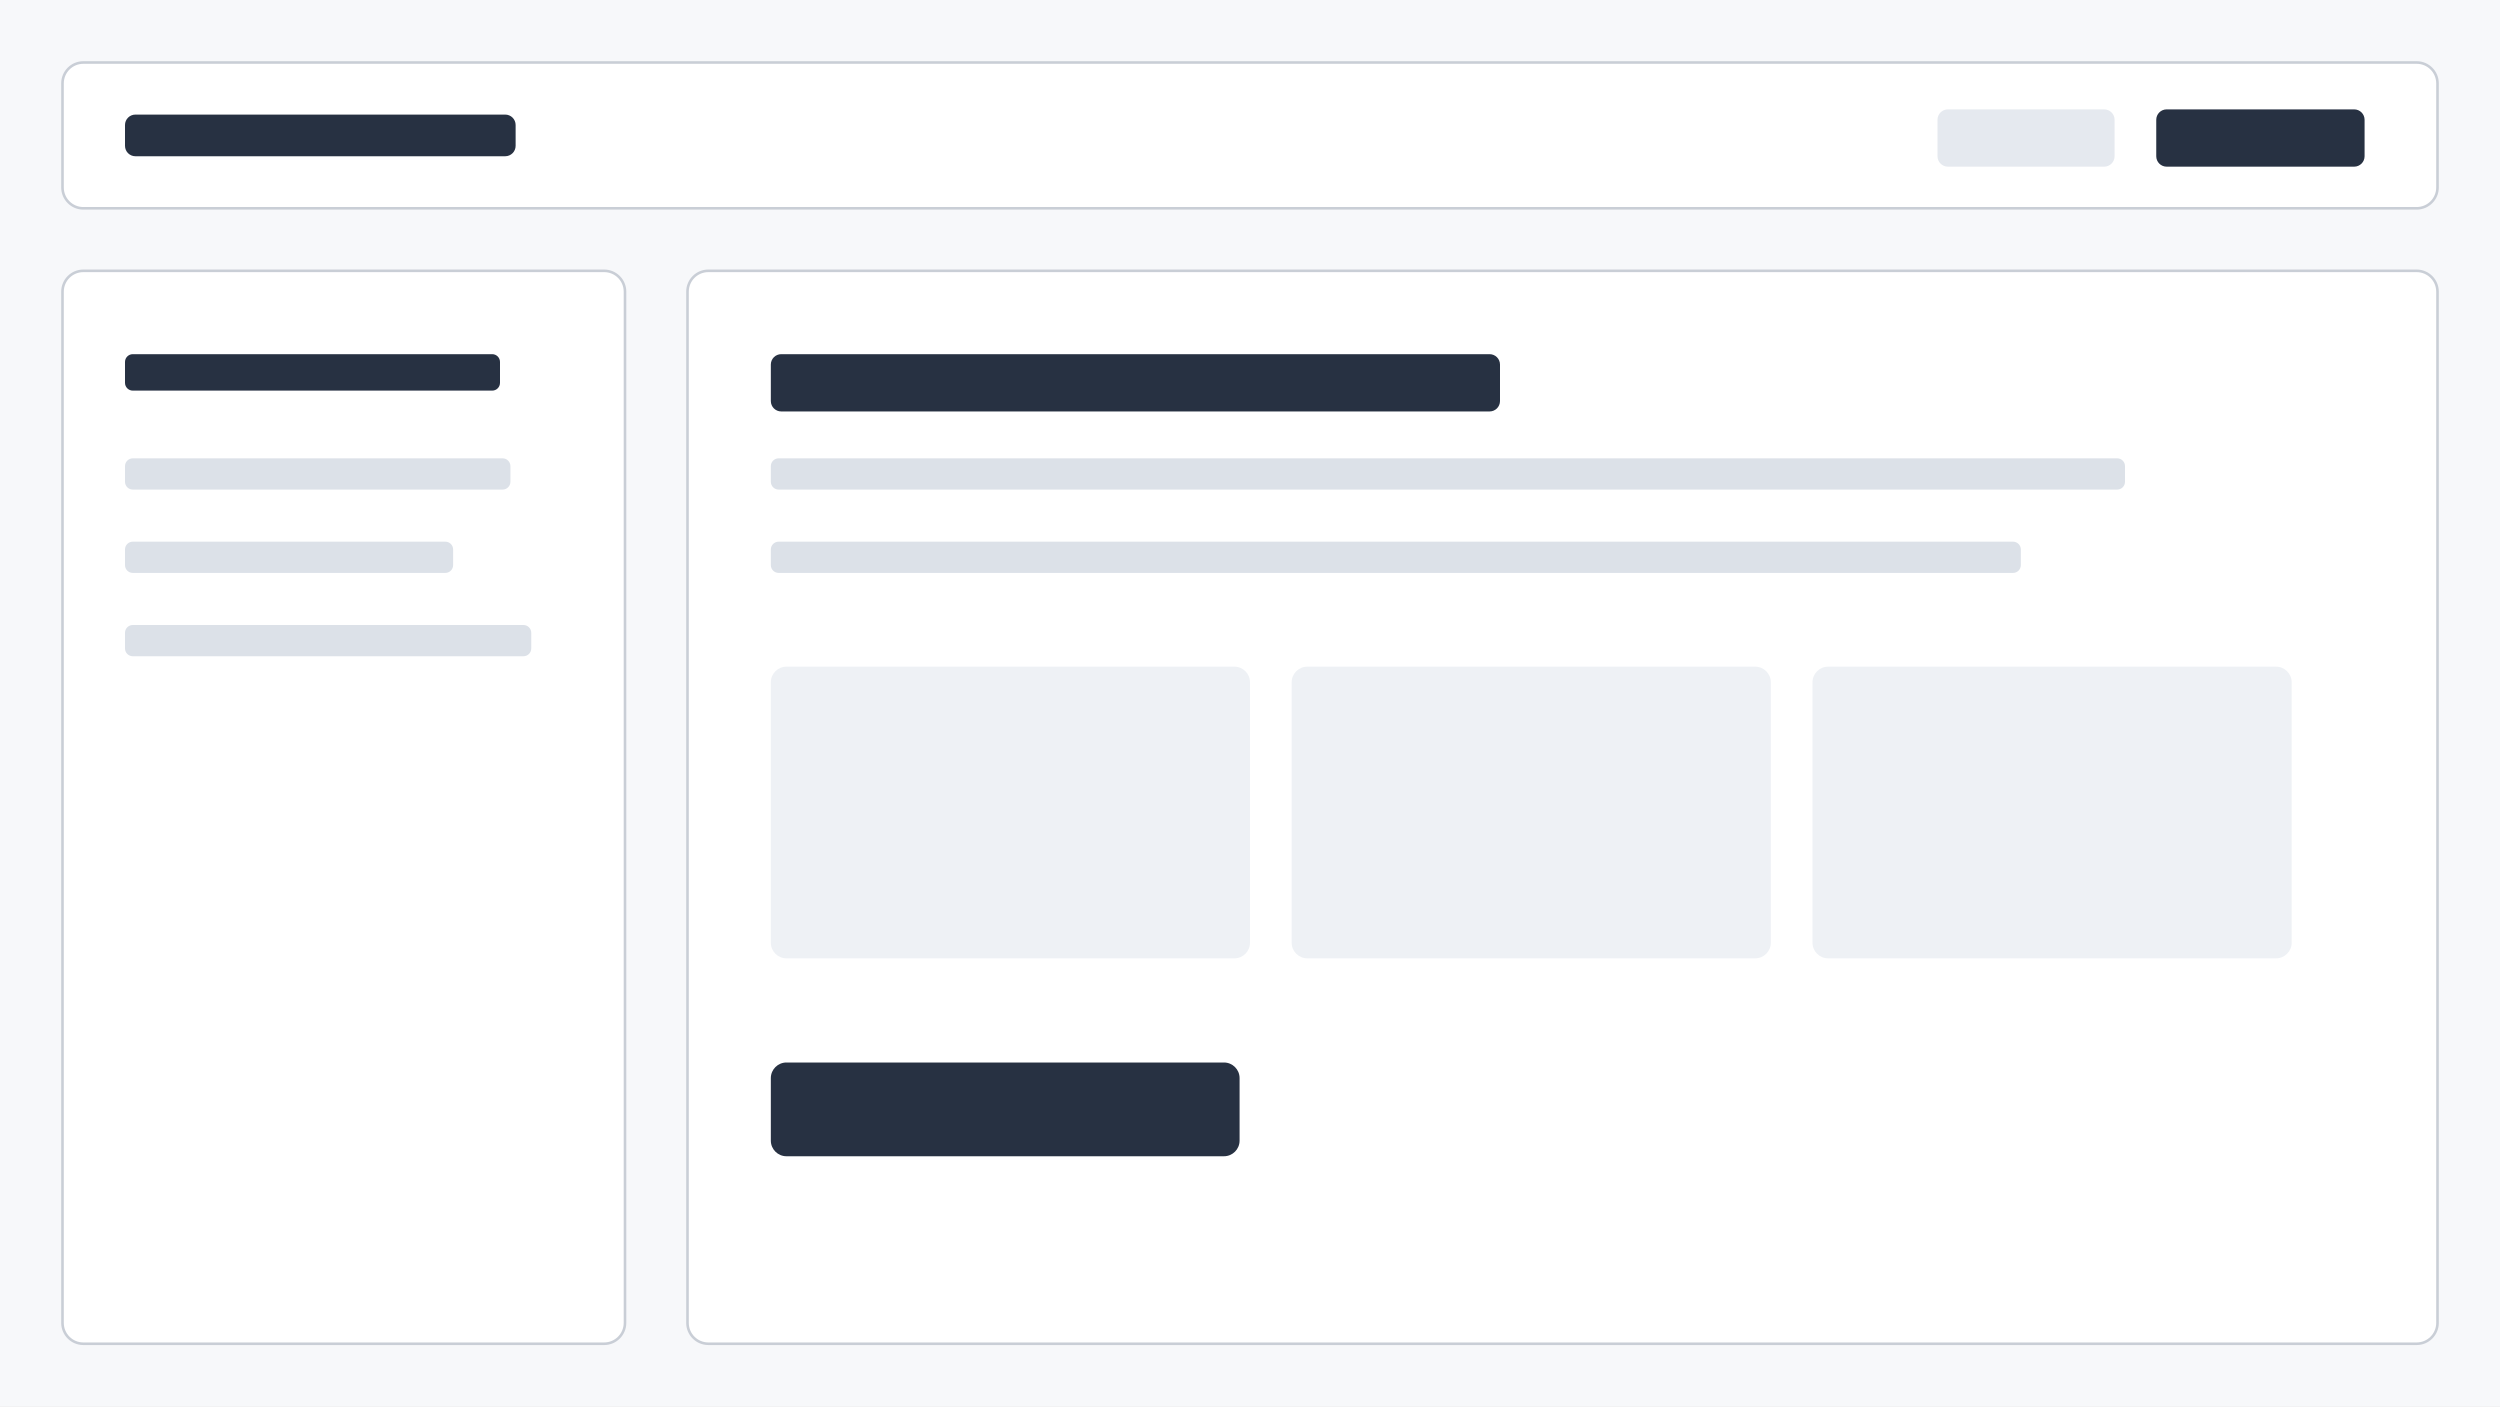
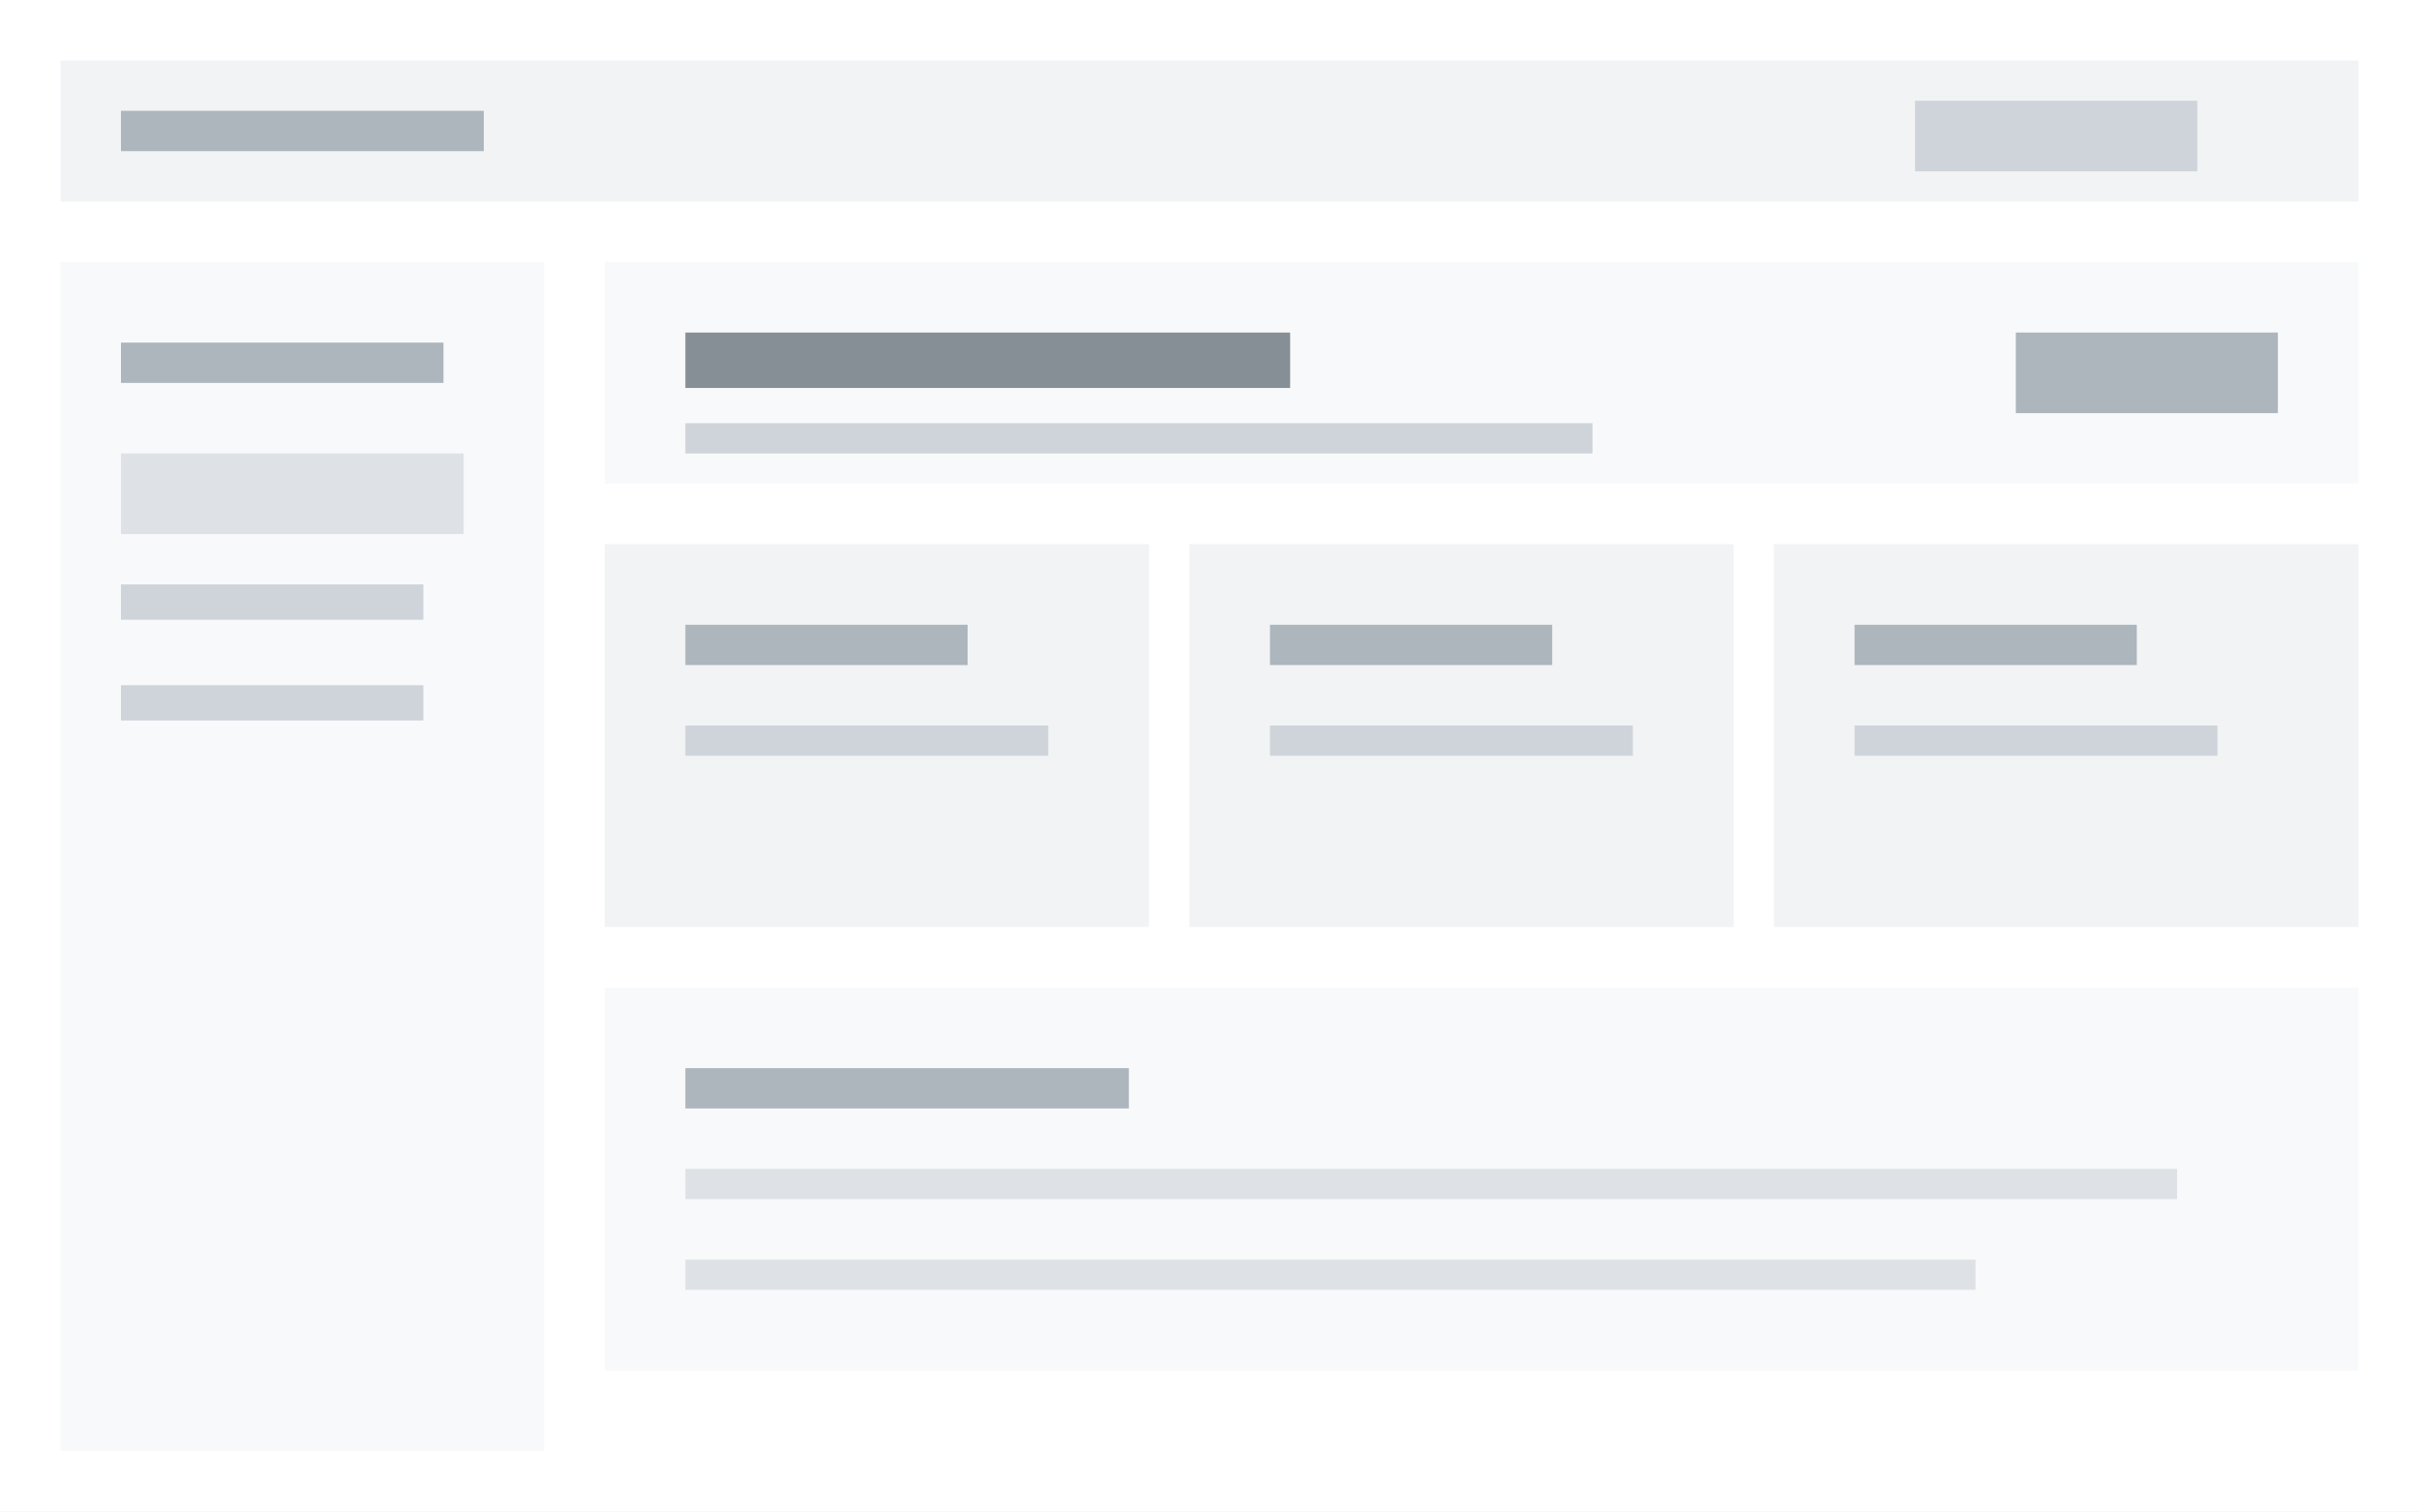
- <svg xmlns="http://www.w3.org/2000/svg" viewBox="0 0 960 540" role="img" aria-label="Generic product interface wireframe">
-   <rect width="960" height="540" fill="#f7f8fa" />
-   <rect x="24" y="24" width="912" height="56" rx="8" fill="#fff" stroke="#c9ced6" />
-   <rect x="48" y="44" width="150" height="16" rx="4" fill="#273142" />
-   <rect x="744" y="42" width="68" height="22" rx="4" fill="#e5e9ef" />
-   <rect x="828" y="42" width="80" height="22" rx="4" fill="#273142" />
-   <rect x="24" y="104" width="216" height="412" rx="8" fill="#fff" stroke="#c9ced6" />
-   <rect x="48" y="136" width="144" height="14" rx="3" fill="#273142" />
-   <rect x="48" y="176" width="148" height="12" rx="3" fill="#dce1e8" />
-   <rect x="48" y="208" width="126" height="12" rx="3" fill="#dce1e8" />
-   <rect x="48" y="240" width="156" height="12" rx="3" fill="#dce1e8" />
-   <rect x="264" y="104" width="672" height="412" rx="8" fill="#fff" stroke="#c9ced6" />
-   <rect x="296" y="136" width="280" height="22" rx="4" fill="#273142" />
-   <rect x="296" y="176" width="520" height="12" rx="3" fill="#dce1e8" />
-   <rect x="296" y="208" width="480" height="12" rx="3" fill="#dce1e8" />
-   <rect x="296" y="256" width="184" height="112" rx="6" fill="#eef1f5" />
-   <rect x="496" y="256" width="184" height="112" rx="6" fill="#eef1f5" />
-   <rect x="696" y="256" width="184" height="112" rx="6" fill="#eef1f5" />
-   <rect x="296" y="408" width="180" height="36" rx="6" fill="#273142" />
+ <svg xmlns="http://www.w3.org/2000/svg" viewBox="0 0 960 600" role="img" aria-label="Generic product experience layout">
+   <rect width="960" height="600" fill="#fff" />
+   <rect x="24" y="24" width="912" height="56" fill="#f1f3f5" />
+   <rect x="48" y="44" width="144" height="16" fill="#adb5bd" />
+   <rect x="760" y="40" width="112" height="28" fill="#ced4da" />
+   <rect x="24" y="104" width="192" height="472" fill="#f8f9fa" />
+   <rect x="48" y="136" width="128" height="16" fill="#adb5bd" />
+   <rect x="48" y="180" width="136" height="32" fill="#dee2e6" />
+   <rect x="48" y="232" width="120" height="14" fill="#ced4da" />
+   <rect x="48" y="272" width="120" height="14" fill="#ced4da" />
+   <rect x="240" y="104" width="696" height="88" fill="#f8f9fa" />
+   <rect x="272" y="132" width="240" height="22" fill="#868e96" />
+   <rect x="272" y="168" width="360" height="12" fill="#ced4da" />
+   <rect x="800" y="132" width="104" height="32" fill="#adb5bd" />
+   <rect x="240" y="216" width="216" height="152" fill="#f1f3f5" />
+   <rect x="472" y="216" width="216" height="152" fill="#f1f3f5" />
+   <rect x="704" y="216" width="232" height="152" fill="#f1f3f5" />
+   <rect x="272" y="248" width="112" height="16" fill="#adb5bd" />
+   <rect x="272" y="288" width="144" height="12" fill="#ced4da" />
+   <rect x="504" y="248" width="112" height="16" fill="#adb5bd" />
+   <rect x="504" y="288" width="144" height="12" fill="#ced4da" />
+   <rect x="736" y="248" width="112" height="16" fill="#adb5bd" />
+   <rect x="736" y="288" width="144" height="12" fill="#ced4da" />
+   <rect x="240" y="392" width="696" height="152" fill="#f8f9fa" />
+   <rect x="272" y="424" width="176" height="16" fill="#adb5bd" />
+   <rect x="272" y="464" width="592" height="12" fill="#dee2e6" />
+   <rect x="272" y="500" width="512" height="12" fill="#dee2e6" />
</svg>
